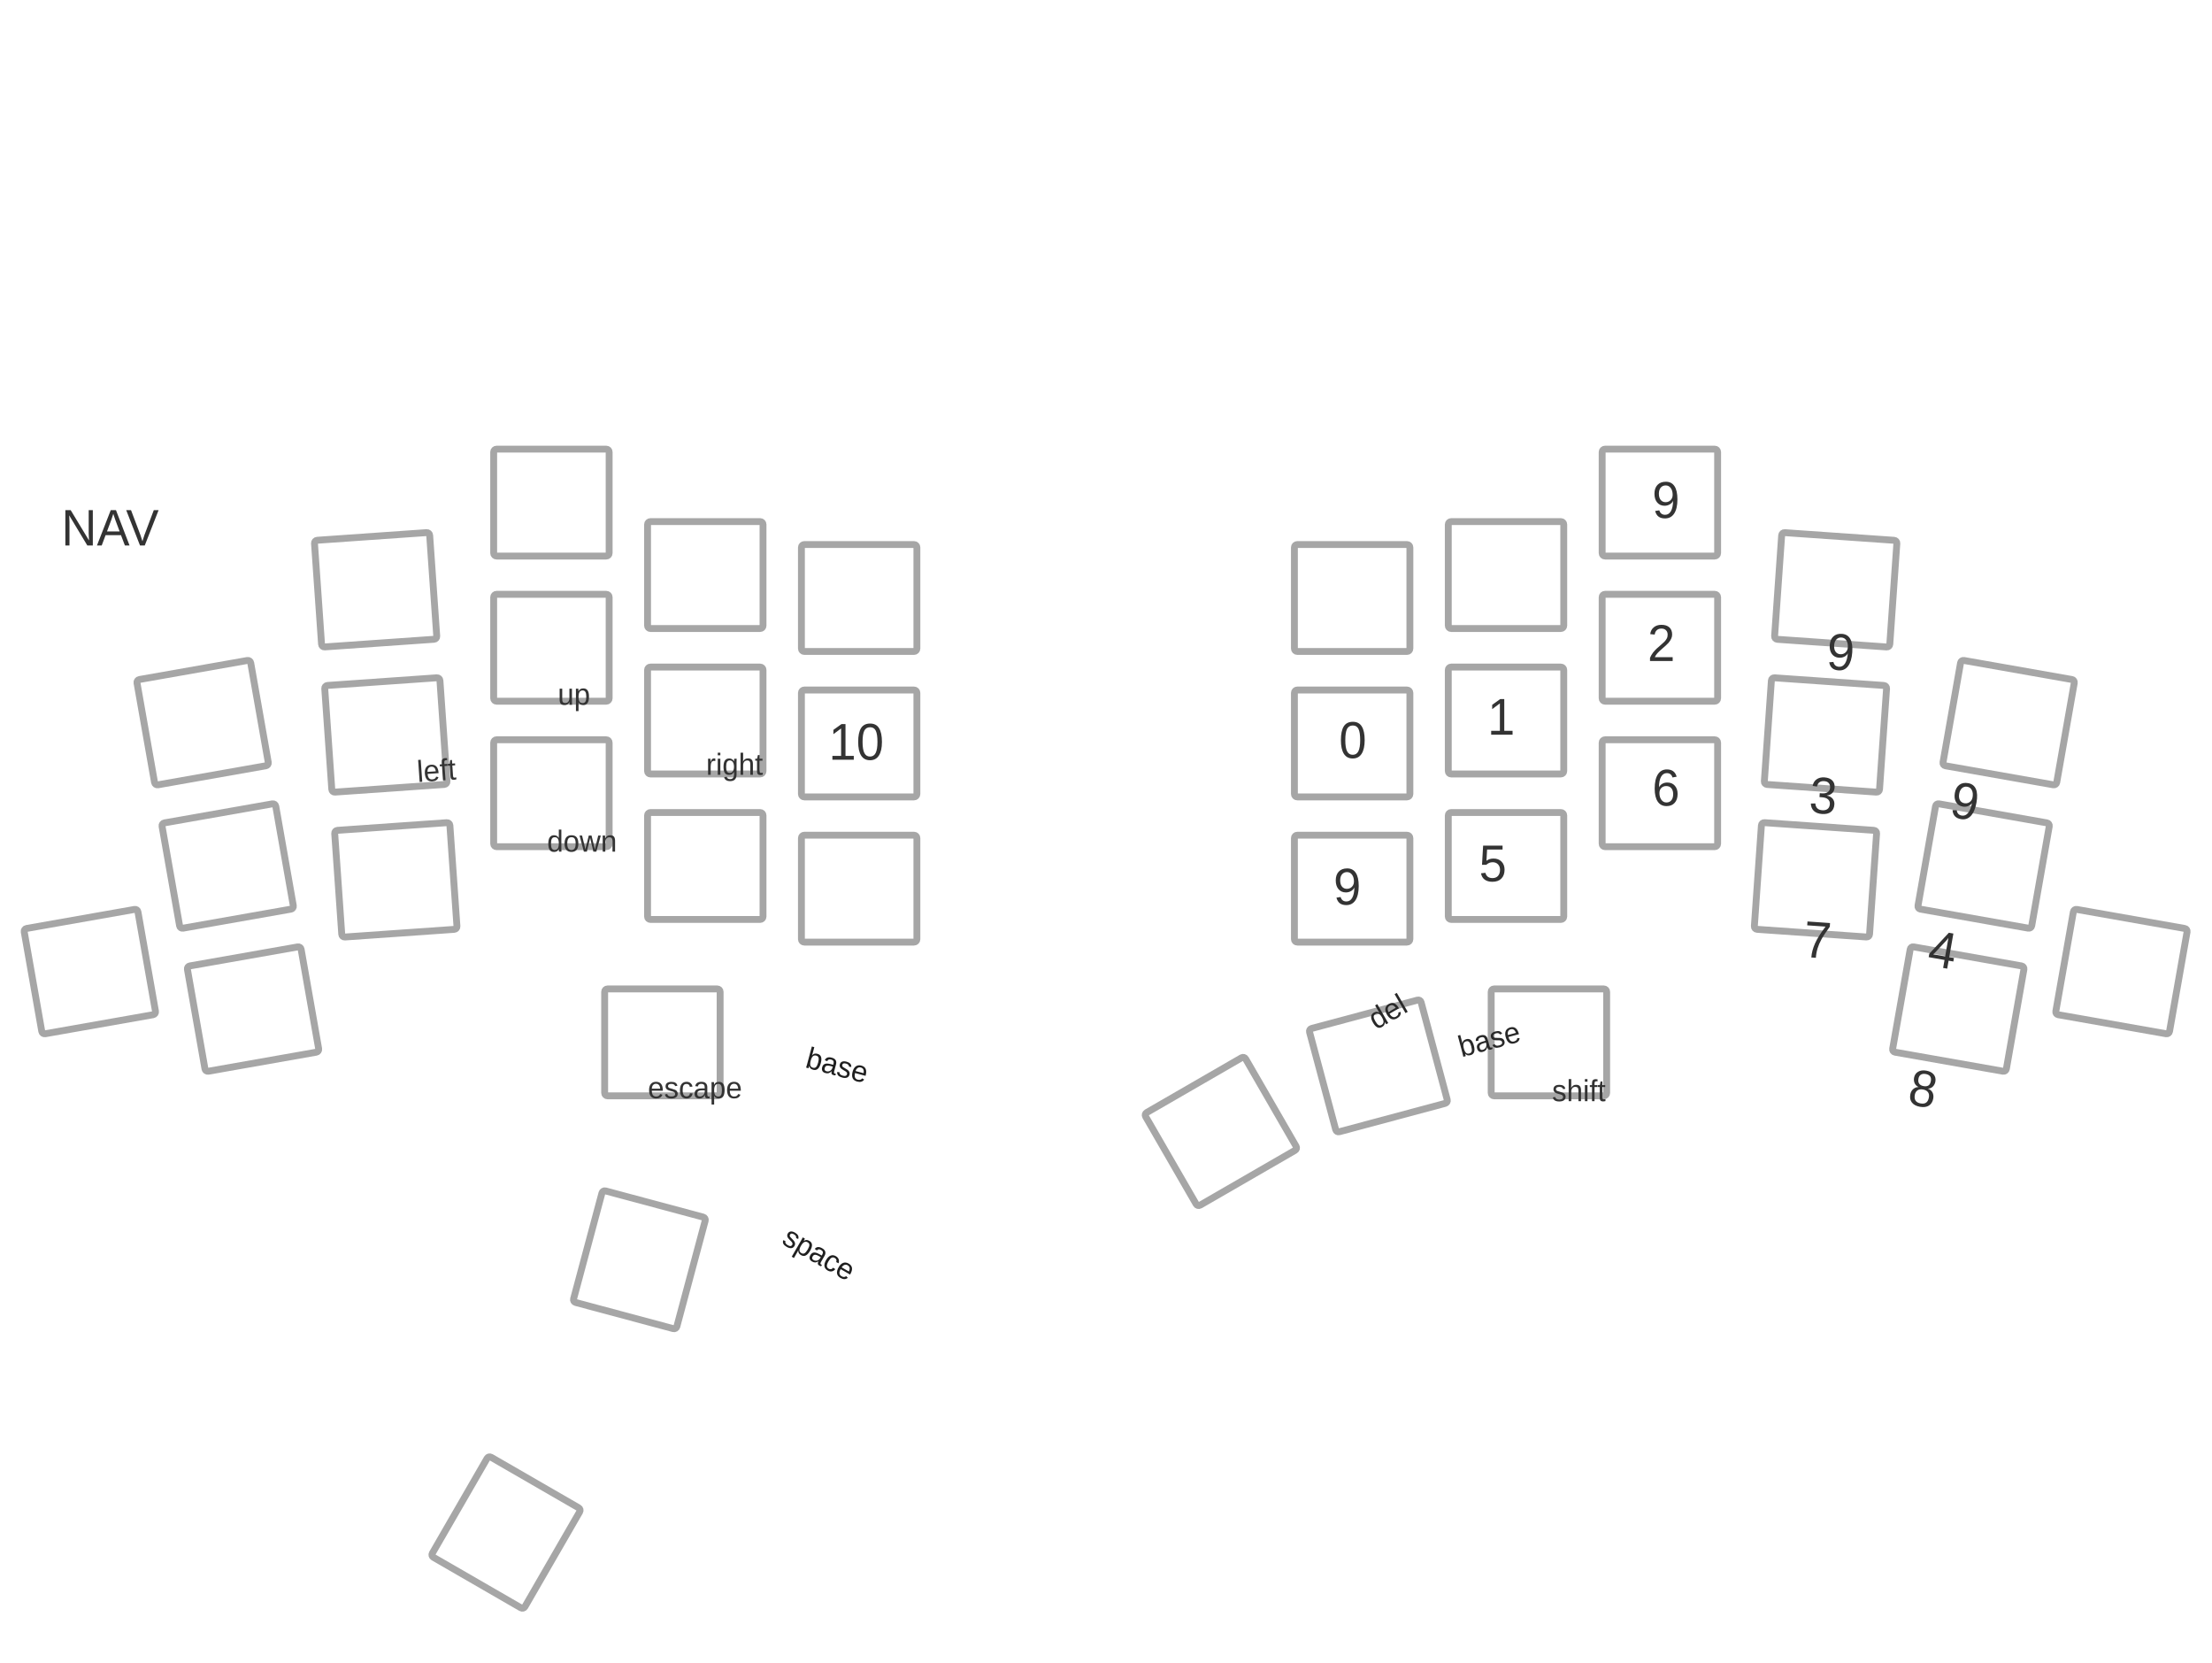
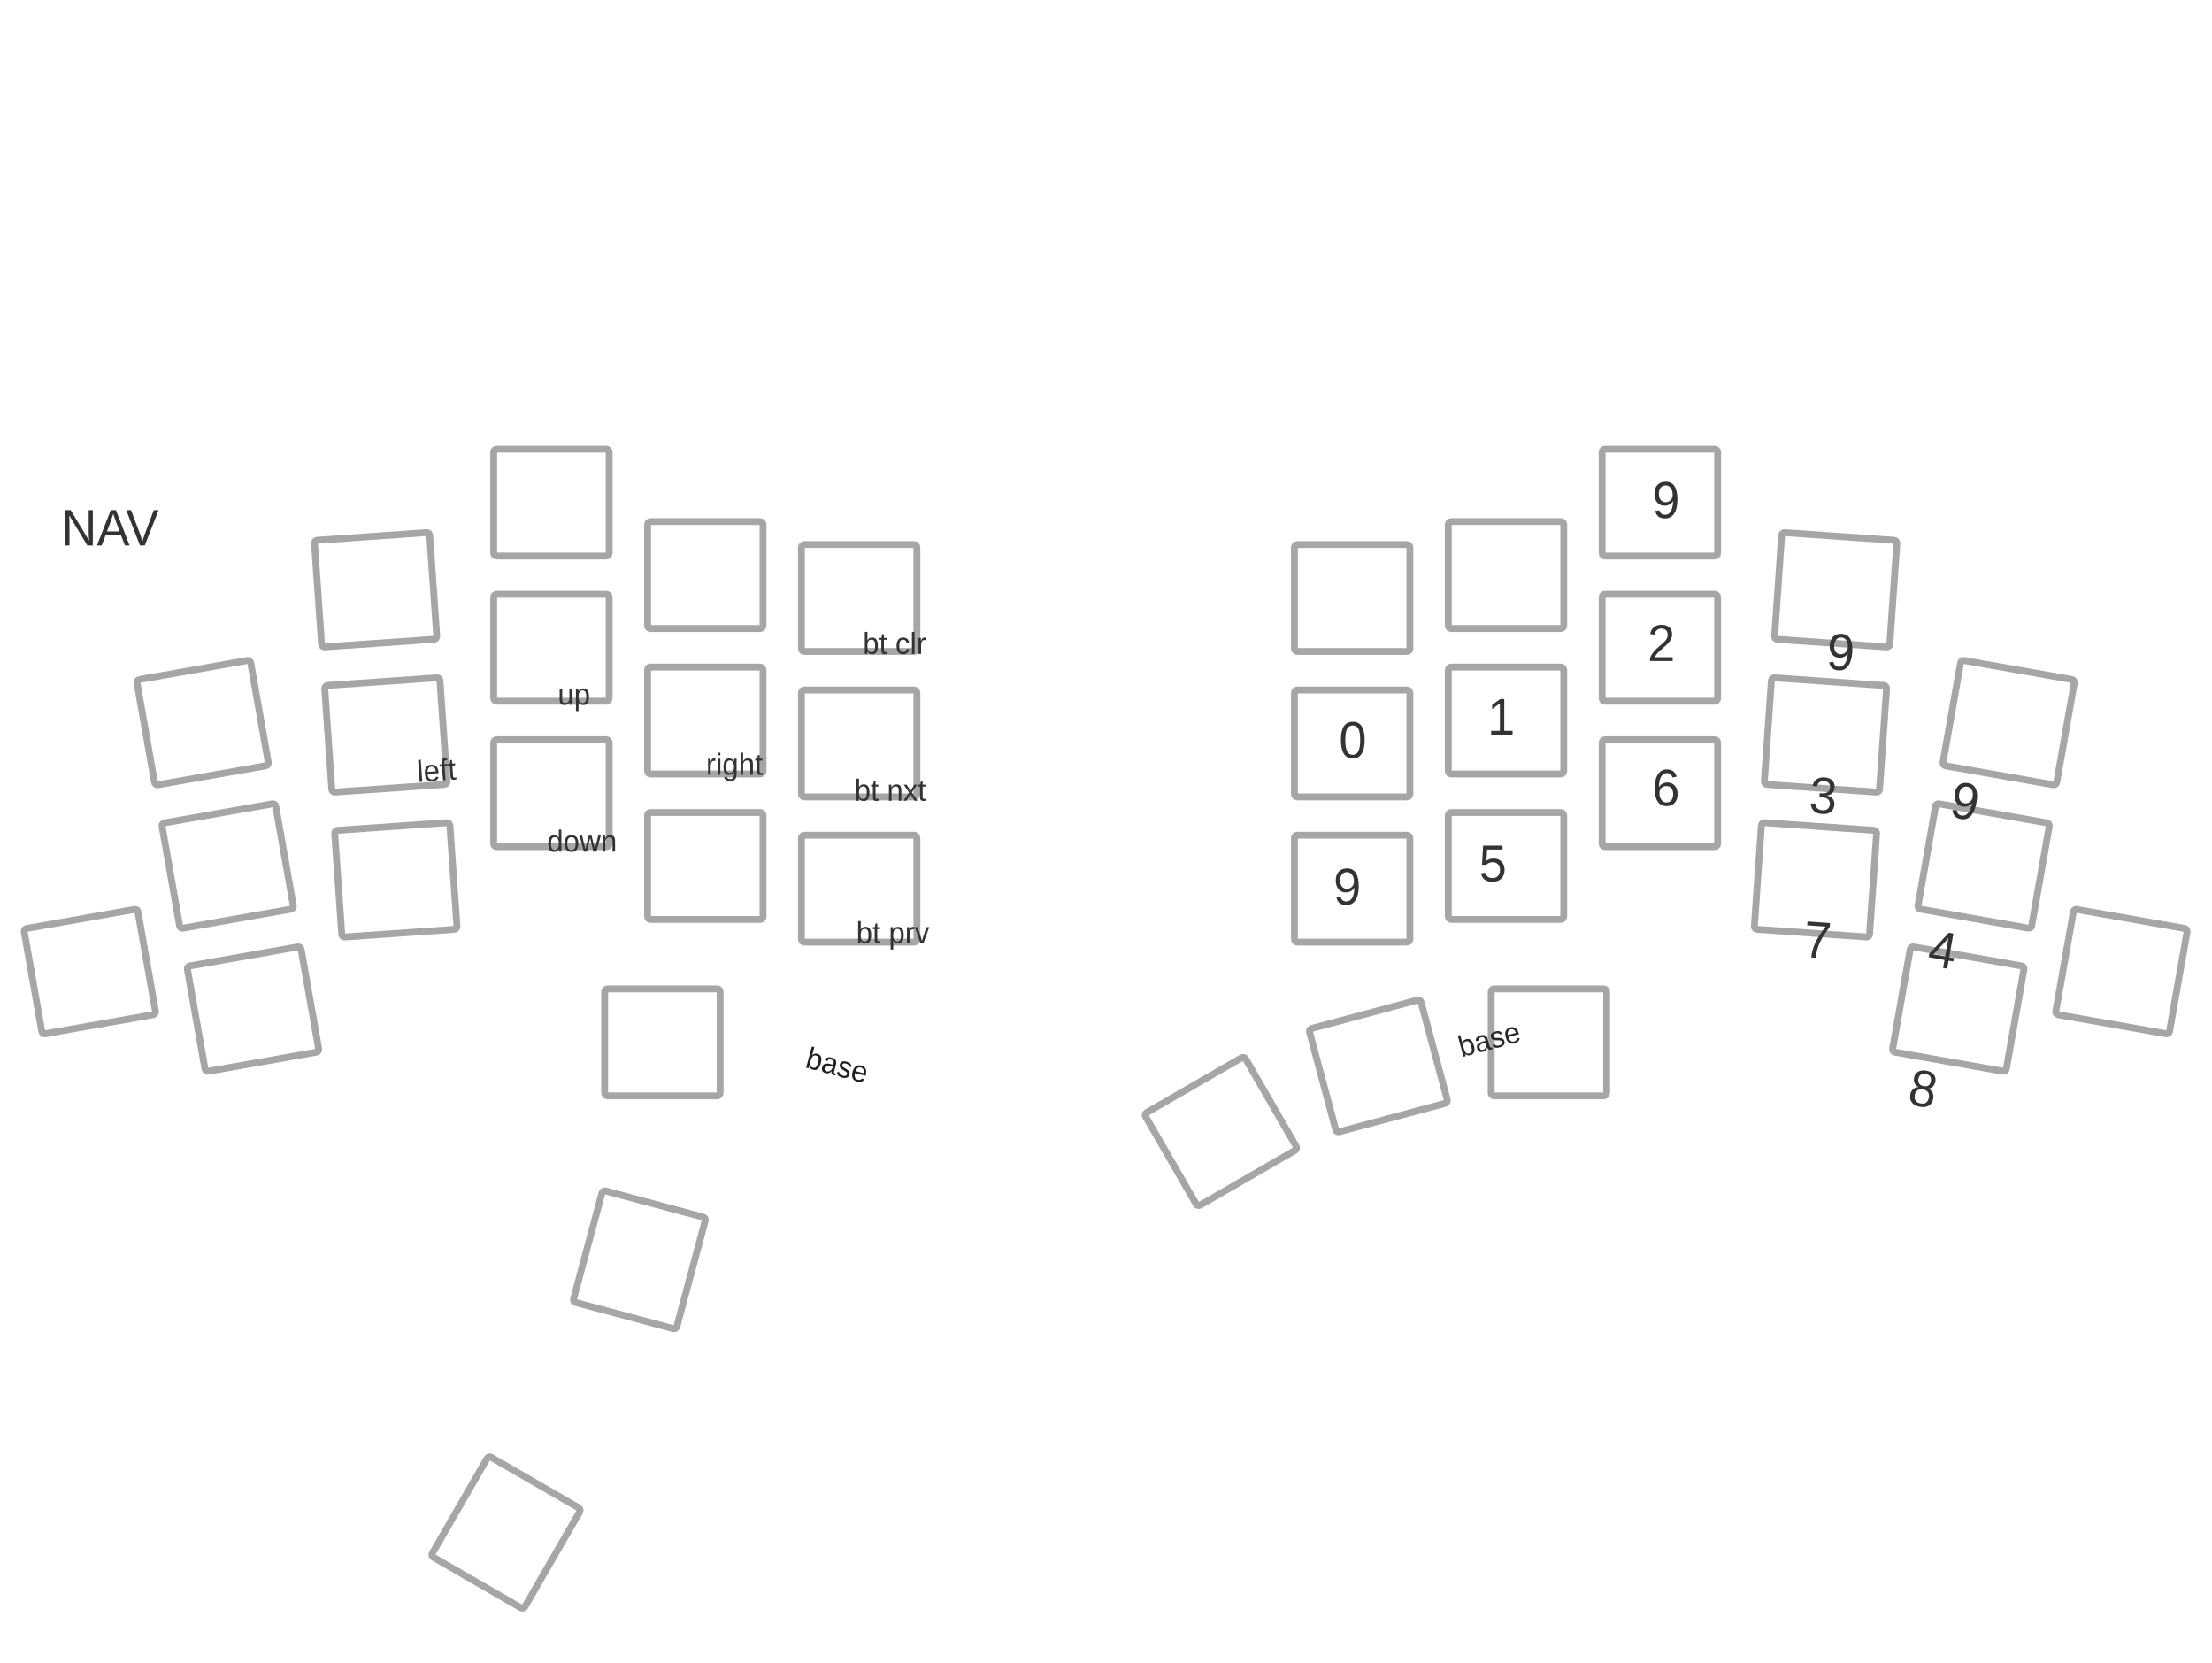
<svg xmlns="http://www.w3.org/2000/svg" width="258.64mm" height="194.36mm" viewBox="0 0 733.16 267.46">
  <defs>
    <style>
      .cls-1 {
        fill: #161b22;
      }

      .cls-2 {
        fill: none;
        stroke: #a6a6a6;
        stroke-miterlimit: 10;
        stroke-width: 2.28px;
      }
    </style>
  </defs>
  <rect class="cls-2" x="265.63" y="38.69" width="38.27" height="35.43" rx=".95" ry=".95" />
  <rect class="cls-2" x="265.63" y="86.89" width="38.27" height="35.43" rx=".95" ry=".95" />
  <rect class="cls-2" x="265.63" y="135" width="38.27" height="35.43" rx=".95" ry=".95" />
  <rect class="cls-2" x="214.63" y="31.09" width="38.27" height="35.43" rx=".95" ry=".95" />
  <rect class="cls-2" x="214.63" y="79.29" width="38.27" height="35.43" rx=".95" ry=".95" />
  <rect class="cls-2" x="214.63" y="127.49" width="38.27" height="35.43" rx=".95" ry=".95" />
  <rect class="cls-2" x="163.63" y="7.08" width="38.27" height="35.43" rx=".95" ry=".95" />
  <rect class="cls-2" x="163.63" y="55.18" width="38.27" height="35.43" rx=".95" ry=".95" />
  <rect class="cls-2" x="163.63" y="103.38" width="38.27" height="35.43" rx=".95" ry=".95" />
  <rect class="cls-2" x="200.41" y="185.94" width="38.27" height="35.43" rx=".95" ry=".95" />
  <rect class="cls-2" x="105.36" y="35.97" width="38.27" height="35.43" rx="0.95" ry="0.95" transform="matrix(0.997564, -0.069756, 0.069756, 0.997564, -3.44, 8.81)" />
  <rect class="cls-2" x="108.76" y="84.07" width="38.27" height="35.43" rx="0.95" ry="0.95" transform="matrix(0.997564, -0.069756, 0.069756, 0.997564, -6.79, 9.17)" />
  <rect class="cls-2" x="112.06" y="132.08" width="38.27" height="35.43" rx="0.95" ry="0.95" transform="matrix(0.997564, -0.069756, 0.069756, 0.997564, -10.13, 9.52)" />
  <rect class="cls-2" x="48.03" y="79.99" width="38.27" height="35.43" rx="0.95" ry="0.95" transform="matrix(0.984808, -0.173648, 0.173648, 0.984808, -15.95, 13.15)" />
  <rect class="cls-2" x="56.33" y="127.5" width="38.27" height="35.43" rx="0.95" ry="0.95" transform="matrix(0.984808, -0.173648, 0.173648, 0.984808, -24.07, 15.31)" />
  <rect class="cls-2" x="64.73" y="174.9" width="38.27" height="35.43" rx="0.95" ry="0.95" transform="matrix(0.984808, -0.173648, 0.173648, 0.984808, -32.17, 17.49)" />
  <rect class="cls-2" x="258.34" y="192.31" width="35.43" height="38.27" rx="0.95" ry="0.95" transform="matrix(0.965926, 0.258819, -0.258819, 0.965926, 0.003515, 0.002425)" style="transform-box: fill-box; transform-origin: 50% 50%;" />
  <rect class="cls-2" x="310.56" y="214.04" width="35.43" height="38.27" rx="0.95" ry="0.95" transform="matrix(0.866025, 0.5, -0.5, 0.866025, 0.007985, -0.001904)" style="transform-box: fill-box; transform-origin: 50% 50%;" />
  <rect class="cls-2" x="10.65" y="162.48" width="38.27" height="35.43" rx="0.95" ry="0.95" transform="matrix(0.984808, -0.173648, 0.173648, 0.984808, -30.84, 7.91)" />
  <rect class="cls-2" x="429.03" y="38.69" width="38.27" height="35.43" rx=".95" ry=".95" />
  <rect class="cls-2" x="429.03" y="86.89" width="38.27" height="35.43" rx=".95" ry=".95" />
  <rect class="cls-2" x="429.03" y="135" width="38.27" height="35.43" rx=".95" ry=".95" />
  <rect class="cls-2" x="480.03" y="31.09" width="38.27" height="35.43" rx=".95" ry=".95" />
  <rect class="cls-2" x="480.03" y="79.29" width="38.27" height="35.43" rx=".95" ry=".95" />
  <rect class="cls-2" x="480.03" y="127.49" width="38.27" height="35.43" rx=".95" ry=".95" />
  <rect class="cls-2" x="531.03" y="7.08" width="38.27" height="35.43" rx=".95" ry=".95" />
  <rect class="cls-2" x="531.03" y="55.18" width="38.27" height="35.43" rx=".95" ry=".95" />
  <rect class="cls-2" x="531.03" y="103.38" width="38.27" height="35.43" rx=".95" ry=".95" />
  <rect class="cls-2" x="494.25" y="185.94" width="38.27" height="35.43" rx=".95" ry=".95" />
  <rect class="cls-2" x="590.72" y="34.56" width="35.43" height="38.27" rx="0.95" ry="0.95" transform="matrix(0.069756, -0.997564, 0.997564, 0.069756, 512.44, 656.9)" />
  <rect class="cls-2" x="587.32" y="82.66" width="35.43" height="38.27" rx="0.95" ry="0.95" transform="matrix(0.069756, -0.997564, 0.997564, 0.069756, 461.29, 698.25)" />
  <rect class="cls-2" x="584.02" y="130.66" width="35.43" height="38.27" rx="0.95" ry="0.95" transform="matrix(0.069756, -0.997564, 0.997564, 0.069756, 410.33, 739.61)" />
  <rect class="cls-2" x="648.05" y="78.57" width="35.43" height="38.27" rx="0.95" ry="0.95" transform="matrix(0.173648, -0.984808, 0.984808, 0.173648, 453.93, 736.39)" />
  <rect class="cls-2" x="639.75" y="126.08" width="35.43" height="38.27" rx="0.95" ry="0.95" transform="matrix(0.173648, -0.984808, 0.984808, 0.173648, 400.29, 767.47)" />
  <rect class="cls-2" x="631.35" y="173.48" width="35.43" height="38.27" rx="0.95" ry="0.95" transform="matrix(0.173648, -0.984808, 0.984808, 0.173648, 346.67, 798.37)" />
  <rect class="cls-2" x="437.73" y="193.73" width="38.27" height="35.43" rx="0.95" ry="0.95" transform="matrix(0.965926, -0.258819, 0.258819, 0.965926, -39.16, 125.46)" />
  <rect class="cls-2" x="385.52" y="215.45" width="38.27" height="35.43" rx="0.95" ry="0.95" transform="matrix(0.866025, -0.5, 0.5, 0.866025, -62.37, 233.57)" />
  <rect class="cls-2" x="685.43" y="161.06" width="35.43" height="38.27" rx="0.95" ry="0.95" transform="matrix(0.173648, -0.984808, 0.984808, 0.173648, 403.59, 841.37)" />
  <text style="white-space: pre; fill: rgb(51, 51, 51); font-family: Arial, sans-serif; font-size: 14.7px;" x="60.541" y="99.989" transform="matrix(1.103192, -0.194522, 0.20288, 1.150589, -7.987656, 95.08833)"> </text>
  <text style="white-space: pre; fill: rgb(51, 51, 51); font-family: Arial, sans-serif; font-size: 14.7px; transform-origin: 66.259px 94.942px;" x="60.541" y="99.989" transform="matrix(1.117482, -0.078142, 0.0815, 1.165493, 64.98035, 54.78702)"> </text>
  <text style="white-space: pre; fill: rgb(51, 51, 51); font-family: Arial, sans-serif; font-size: 14.7px; transform-origin: 66.259px 94.942px;" x="60.541" y="99.989" transform="matrix(1.120211, 0, 0.000001, 1.168339, 117.396, -22.72191)"> </text>
  <text style="white-space: pre; fill: rgb(51, 51, 51); font-family: Arial, sans-serif; font-size: 14.7px; transform-origin: 66.259px 94.942px;" x="60.541" y="99.989" transform="matrix(1.120211, 0, 0.000001, 1.168339, 116.3782, 25.27108)"> </text>
  <text style="white-space: pre; fill: rgb(51, 51, 51); font-family: Arial, sans-serif; font-size: 14.7px;" x="60.541" y="99.989" transform="matrix(1.120211, 0, 0.000001, 1.168339, 476.426, -85.77724)"> </text>
  <text style="white-space: pre; fill: rgb(51, 51, 51); font-family: Arial, sans-serif; font-size: 14.7px; transform-box: fill-box; transform-origin: 50% 50%;" x="60.541" y="99.989" transform="matrix(1.117482, 0.078143, -0.081498, 1.165493, 543.1937, -38.60883)"> </text>
  <text style="white-space: pre; fill: rgb(51, 51, 51); font-family: Arial, sans-serif; font-size: 14.7px;" x="557.251" y="74.037"> </text>
  <text style="fill: rgb(31, 31, 31); font-family: Arial, sans-serif; font-size: 8.559px; white-space: pre;" transform="matrix(1.082041, 0.289932, -0.302388, 1.128529, 231.3168, 81.4558)" x="60.541" y="99.989">base</text>
  <text style="fill: rgb(40, 40, 40); font-family: Arial, sans-serif; font-size: 8.559px; white-space: pre; transform-origin: 69.821px 97.006px;" transform="matrix(1.082041, -0.289932, 0.302389, 1.128529, 388.6863, 113.2944)" x="60.541" y="99.989">base</text>
-   <text style="fill: rgb(51, 51, 51); font-family: Arial, sans-serif; font-size: 8.647px; white-space: pre; transform-origin: 80.154px 100.448px;" transform="matrix(1.120211, 0, 0.000001, 1.168339, 146.92, 105.3363)" x="60.541" y="99.989">escape</text>
-   <text style="fill: rgb(51, 51, 51); font-family: Arial, sans-serif; font-size: 8.647px; white-space: pre; transform-origin: 80.154px 100.448px;" transform="matrix(1.120211, 0, 0.000001, 1.168339, 446.605, 106.3238)" x="60.541" y="99.989">shift</text>
-   <text style="fill: rgb(40, 40, 40); font-family: Arial, sans-serif; font-size: 8.559px; white-space: pre; transform-origin: 69.821px 97.006px;" transform="matrix(0.970132, -0.560106, 0.58417, 1.011811, 338.9156, 132.3421)" x="60.541" y="99.989">del</text>
-   <text style="fill: rgb(31, 31, 31); font-family: Arial, sans-serif; font-size: 8.559px; white-space: pre; transform-origin: 71.961px 97.006px;" transform="matrix(0.970132, 0.560106, -0.584169, 1.011811, 258.4268, 135.0667)" x="60.541" y="99.989">space</text>
  <text style="white-space: pre; fill: rgb(51, 51, 51); font-family: Arial, sans-serif; font-size: 14.7px;" transform="matrix(1.120211, 0, 0.000001, 1.168339, 375.9768, -7.400297)" x="60.541" y="99.989">0</text>
  <text style="white-space: pre; fill: rgb(51, 51, 51); font-family: Arial, sans-serif; font-size: 14.7px;" transform="matrix(1.120211, 0, 0.000001, 1.168339, 425.1689, -15.12269)" x="60.541" y="99.989">1</text>
  <text style="white-space: pre; fill: rgb(51, 51, 51); font-family: Arial, sans-serif; font-size: 14.7px;" transform="matrix(1.120211, 0, 0.000001, 1.168339, 478.2532, -39.53256)" x="60.541" y="99.989">2</text>
  <text style="white-space: pre; fill: rgb(51, 51, 51); font-family: Arial, sans-serif; font-size: 14.7px; transform-origin: 62.584px 94.856px;" transform="matrix(1.117482, 0.078143, -0.081498, 1.165493, 539.8511, 6.230032)" x="60.541" y="99.989">3</text>
  <text style="white-space: pre; fill: rgb(51, 51, 51); font-family: Arial, sans-serif; font-size: 14.7px; transform-origin: 62.584px 94.942px;" transform="matrix(1.103192, 0.194524, -0.202878, 1.150589, 591.9083, 51.17001)" x="60.541" y="99.989">4</text>
  <text style="white-space: pre; fill: rgb(51, 51, 51); font-family: Arial, sans-serif; font-size: 14.7px;" transform="matrix(1.120211, 0, 0.000001, 1.168339, 374.1428, 41.17974)" x="60.541" y="99.989">9</text>
  <text style="white-space: pre; fill: rgb(51, 51, 51); font-family: Arial, sans-serif; font-size: 14.7px;" transform="matrix(1.120211, 0, 0.000001, 1.168339, 422.3953, 33.45736)" x="60.541" y="99.989">5</text>
  <text style="white-space: pre; fill: rgb(51, 51, 51); font-family: Arial, sans-serif; font-size: 14.7px;" transform="matrix(1.120211, 0, 0.000001, 1.168339, 479.7837, 8.380749)" x="60.541" y="99.989">6</text>
  <text style="white-space: pre; fill: rgb(51, 51, 51); font-family: Arial, sans-serif; font-size: 14.7px; transform-origin: 62.584px 94.856px;" transform="matrix(1.117482, 0.078143, -0.081498, 1.165493, 537.9229, 54.04896)" x="60.541" y="99.989">7</text>
  <text style="white-space: pre; fill: rgb(51, 51, 51); font-family: Arial, sans-serif; font-size: 14.7px; transform-origin: 62.584px 94.942px;" transform="matrix(1.103192, 0.194524, -0.202878, 1.150589, 585.3867, 97.21645)" x="60.541" y="99.989">8</text>
  <text style="white-space: pre; fill: rgb(51, 51, 51); font-family: Arial, sans-serif; font-size: 14.7px;" transform="matrix(1.120211, 0, 0.000001, 1.168339, 479.7752, -86.94464)" x="60.541" y="99.989">9</text>
  <text style="white-space: pre; fill: rgb(51, 51, 51); font-family: Arial, sans-serif; font-size: 14.7px; transform-origin: 62.584px 94.856px;" transform="matrix(1.117482, 0.078143, -0.081498, 1.165493, 545.6301, -41.33183)" x="60.541" y="99.989">9</text>
  <text style="white-space: pre; fill: rgb(51, 51, 51); font-family: Arial, sans-serif; font-size: 14.7px; transform-origin: 62.584px 94.942px;" transform="matrix(1.103192, 0.194524, -0.202878, 1.150589, 599.2751, 1.954642)" x="60.541" y="99.989">9</text>
-   <text style="white-space: pre; fill: rgb(51, 51, 51); font-family: Arial, sans-serif; font-size: 14.7px;" transform="matrix(1.120211, 0, 0.000001, 1.168339, 206.8194, -6.820706)" x="60.541" y="99.989">10</text>
  <text style="fill: rgb(51, 51, 51); font-family: Arial, sans-serif; font-size: 8.647px; white-space: pre; transform-origin: 80.154px 100.448px;" transform="matrix(1.120211, 0, 0.000001, 1.168339, 113.5159, 23.63685)" x="60.541" y="99.989">down</text>
  <text style="fill: rgb(51, 51, 51); font-family: Arial, sans-serif; font-size: 8.647px; white-space: pre; transform-origin: 80.154px 100.448px;" transform="matrix(1.120211, 0, 0.000001, 1.168339, 117.043, -25.03725)" x="60.541" y="99.989">up</text>
  <text style="fill: rgb(51, 51, 51); font-family: Arial, sans-serif; font-size: 8.647px; white-space: pre; transform-origin: 80.154px 100.448px;" transform="matrix(1.120211, 0, 0.000001, 1.168339, 166.2084, -1.828532)" x="60.541" y="99.989">right</text>
  <text style="fill: rgb(51, 51, 51); font-family: Arial, sans-serif; font-size: 8.647px; white-space: pre; transform-origin: 80.154px 100.448px;" transform="matrix(1.117483, -0.078142, 0.0815, 1.165493, 62.65379, 5.61024)" x="60.541" y="99.989">left</text>
  <text style="fill: rgb(51, 51, 51); font-family: Arial, sans-serif; font-size: 14.551px; line-height: 20.542px; white-space: pre; transform-origin: 80.154px 100.448px;" transform="matrix(1.120211, 0, 0.000001, 1.168339, -47.48444, -77.81915)">
    <tspan x="60.541" y="99.989">NAV</tspan>
  </text>
+   <text style="fill: rgb(51, 51, 51); font-family: Arial, sans-serif; font-size: 8.647px; white-space: pre; transform-origin: 80.154px 100.448px;" transform="matrix(1.120211, 0, 0.000001, 1.168339, 218.1793, -41.87511)" x="60.541" y="99.989">bt clr</text>
+   <text style="fill: rgb(51, 51, 51); font-family: Arial, sans-serif; font-size: 8.647px; white-space: pre; transform-origin: 80.154px 100.448px;" transform="matrix(1.120211, 0, 0.000001, 1.168339, 215.3932, 6.774233)" x="60.541" y="99.989">bt nxt<tspan x="60.541" dy="1em">​</tspan>
+     <tspan x="60.541" dy="1em">​</tspan>
+   </text>
+   <text style="fill: rgb(51, 51, 51); font-family: Arial, sans-serif; font-size: 8.647px; white-space: pre; transform-origin: 80.154px 100.448px;" transform="matrix(1.120211, 0, 0.000001, 1.168339, 215.971, 53.96815)" x="60.541" y="99.989">bt prv<tspan x="60.541" dy="1em">​</tspan>
+   </text>
</svg>
